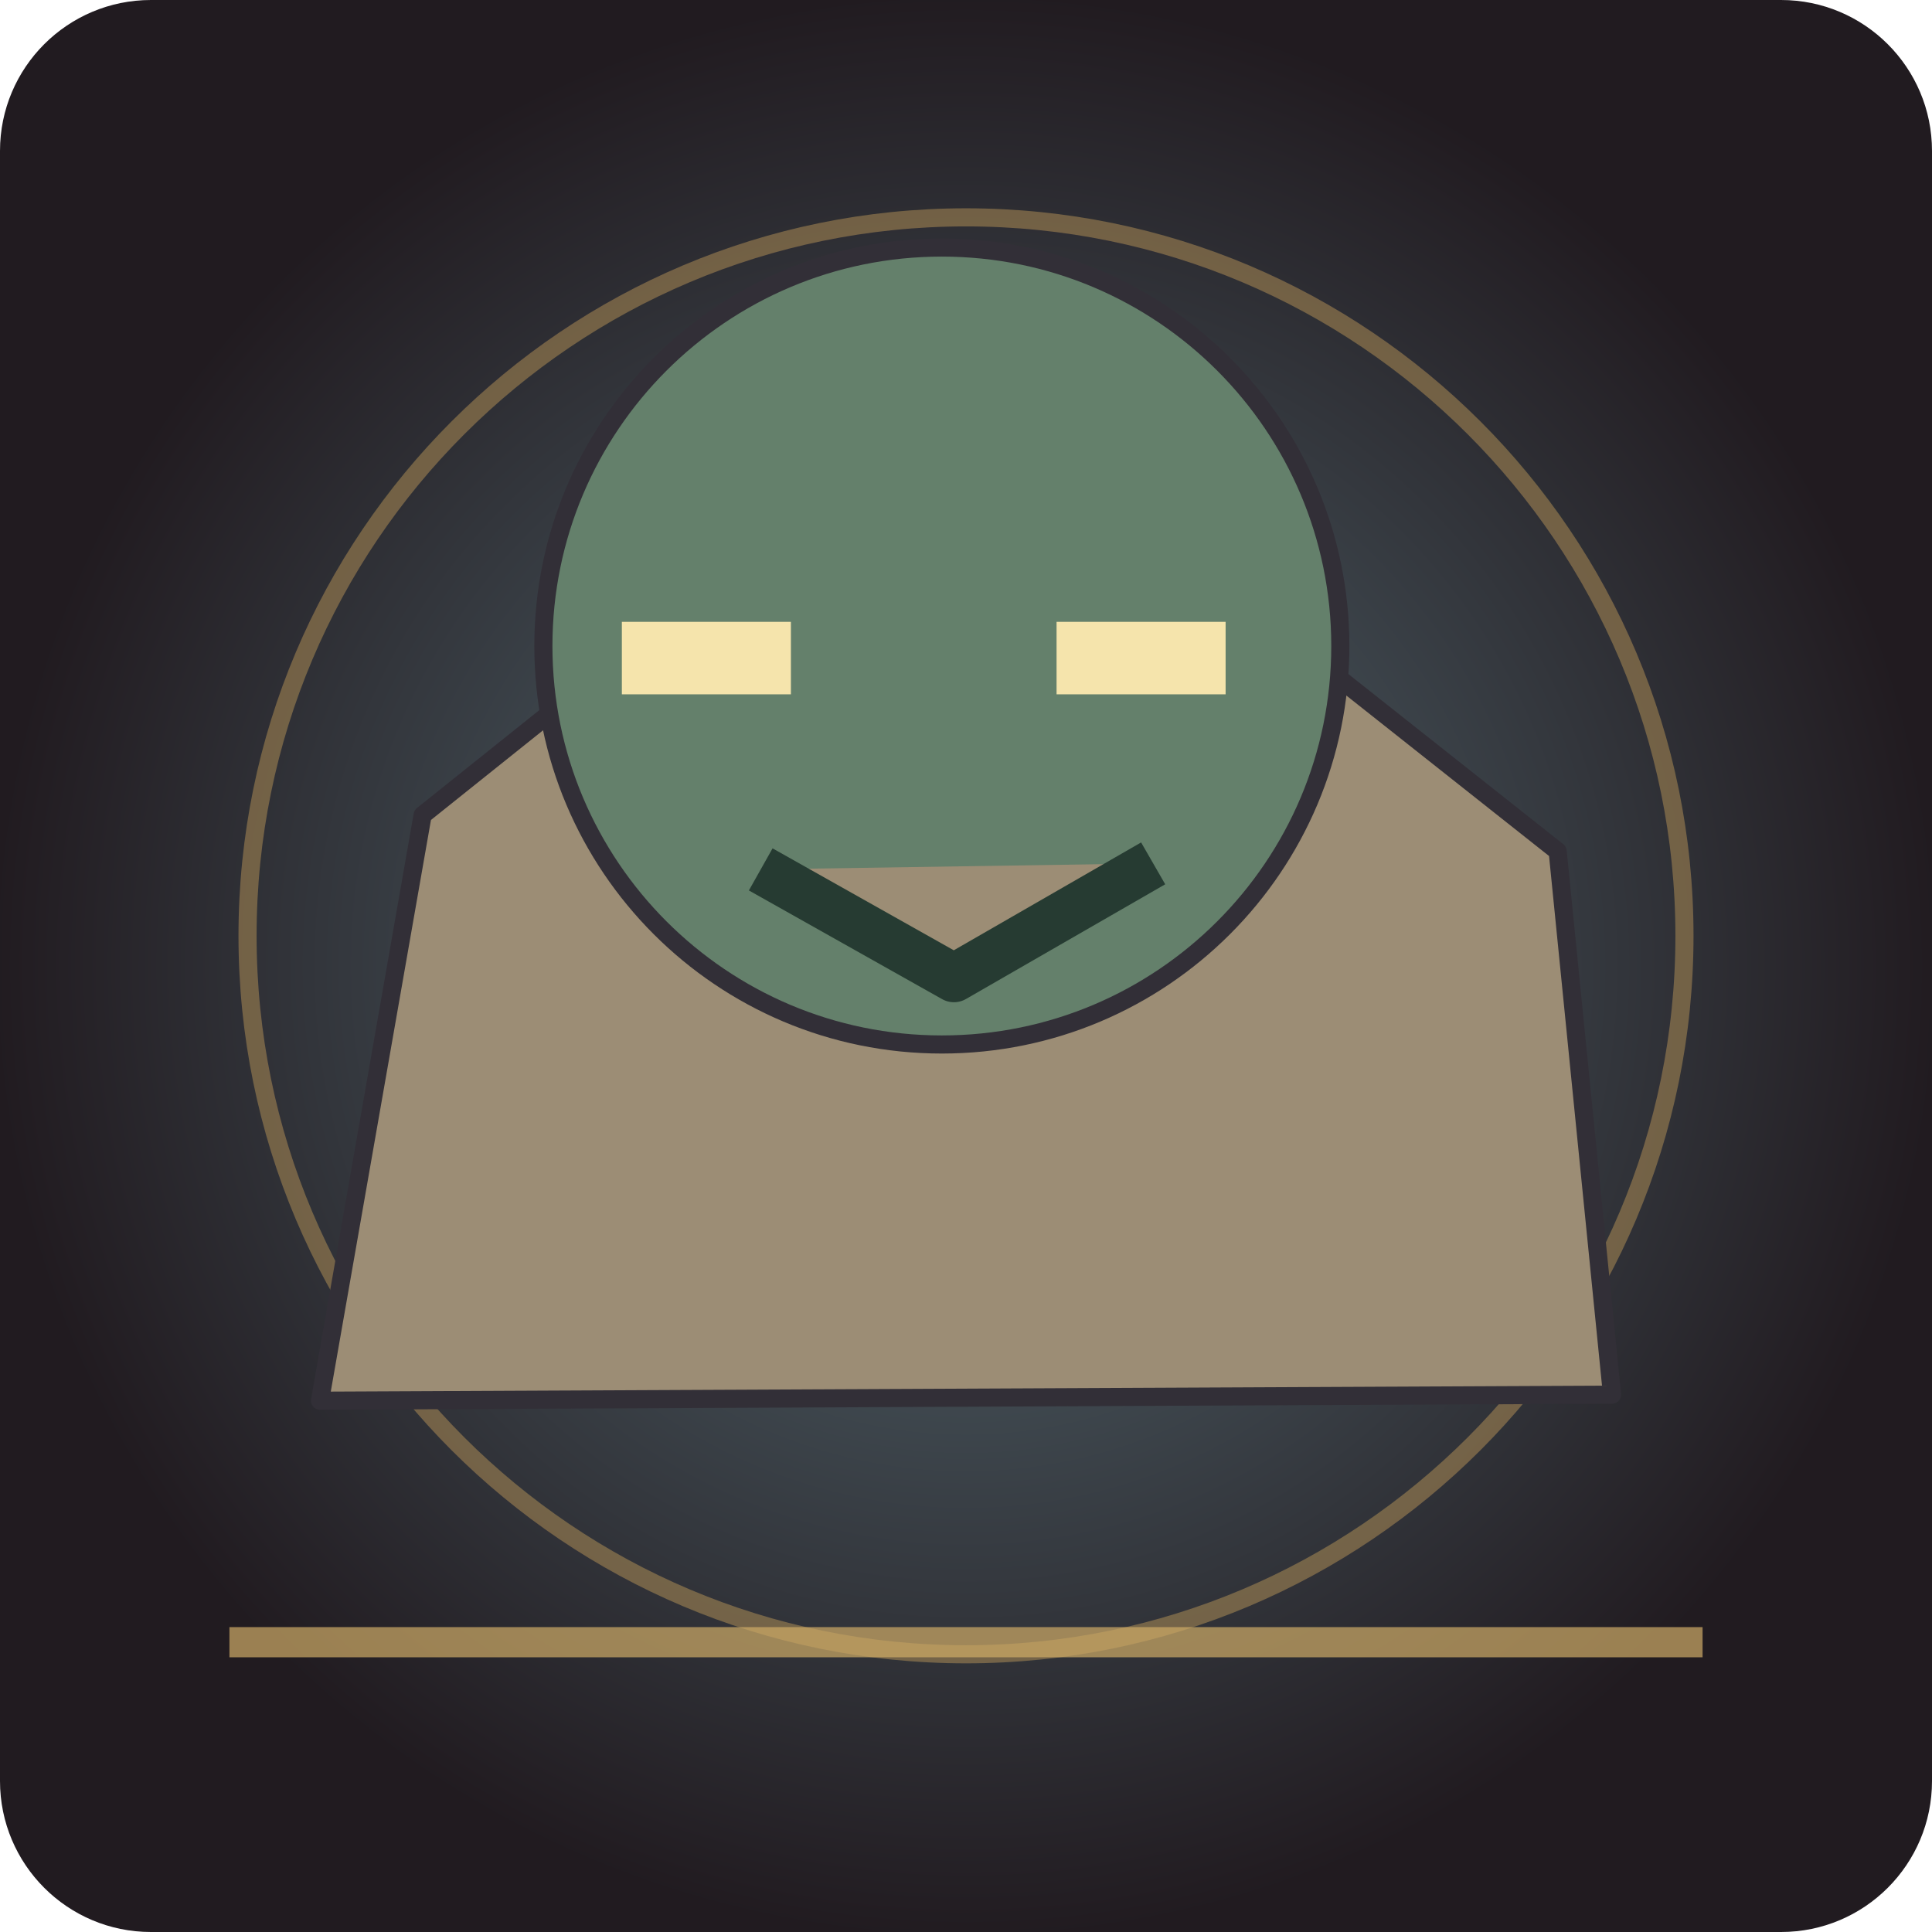
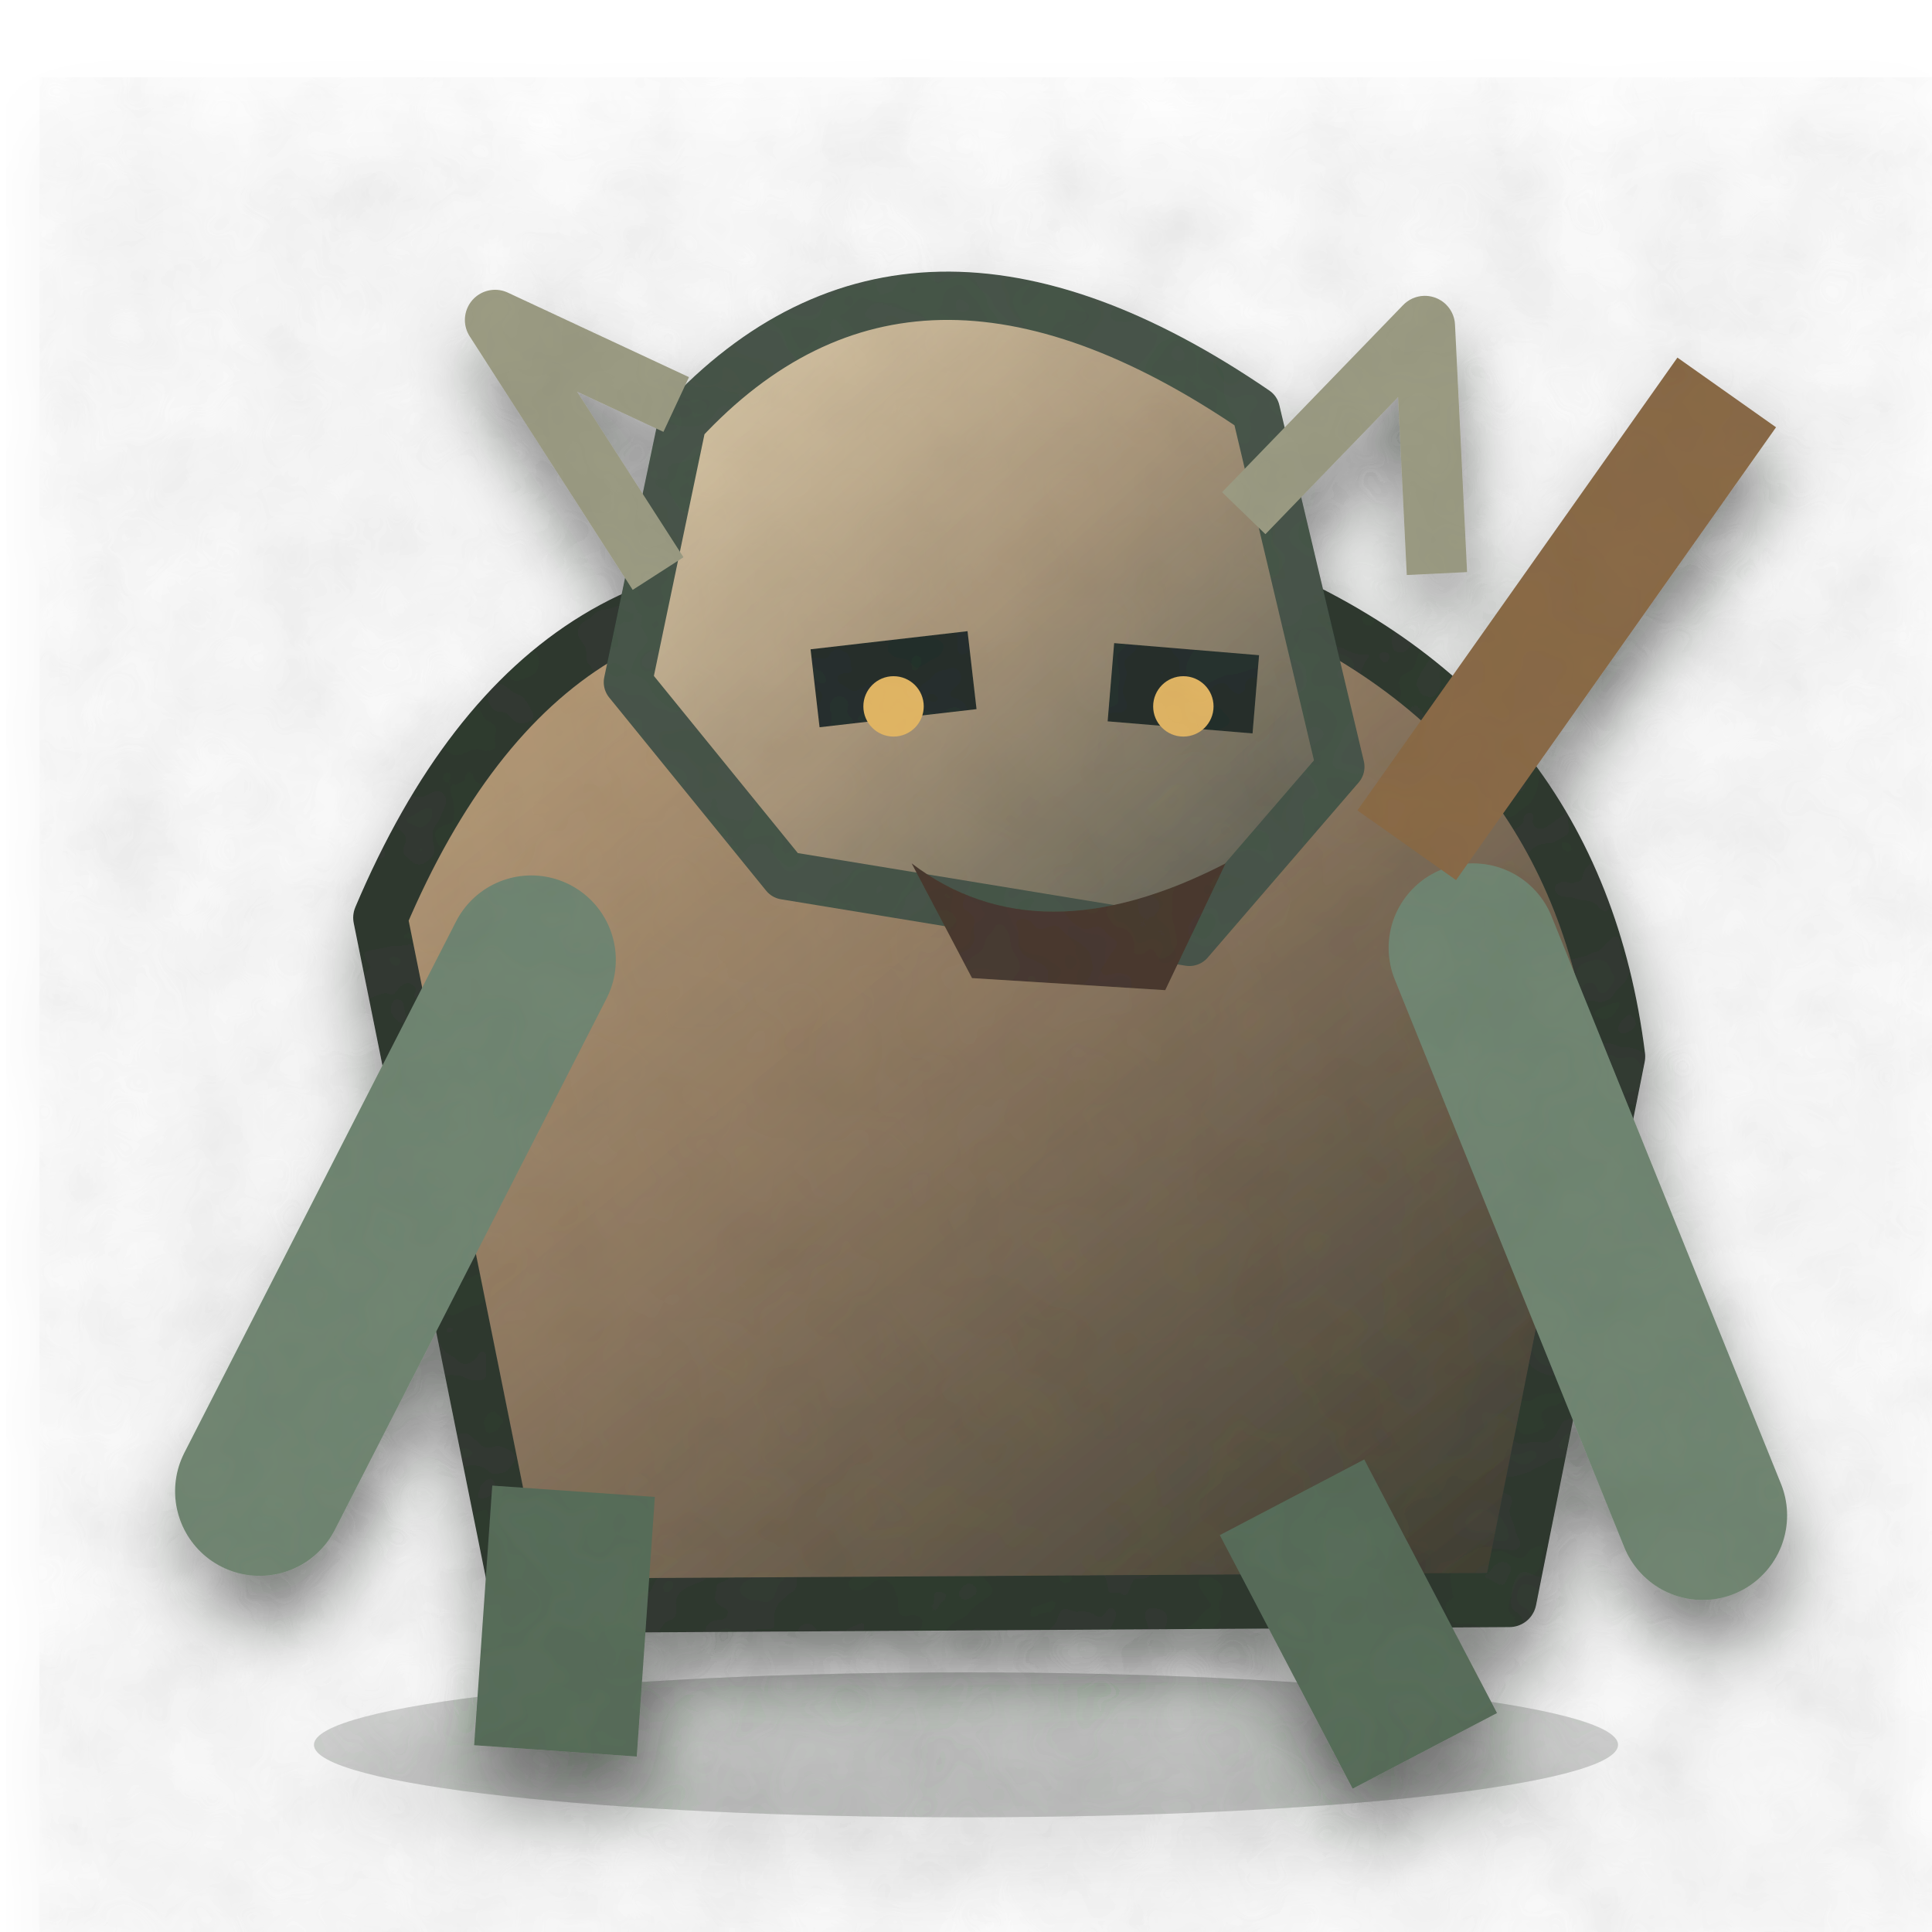
<svg xmlns="http://www.w3.org/2000/svg" viewBox="0 0 320 320" role="img" aria-label="troll">
  <defs>
-     <radialGradient id="bg">
-       <stop stop-color="#566b73" />
-       <stop offset="1" stop-color="#211b20" />
-     </radialGradient>
+     <linearGradient id="hide" x1="0" y1="0" x2="1" y2="1">
+       <stop stop-color="#c1a47e" />
+       <stop offset=".45" stop-color="#8d7860" />
+       <stop offset="1" stop-color="#36382f" />
+     </linearGradient>
+     <linearGradient id="cloth" x1="0" y1="0" x2=".7" y2="1">
+       <stop stop-color="#869083" />
+       <stop offset=".48" stop-color="#4f6158" />
+       <stop offset="1" stop-color="#252c2b" />
+     </linearGradient>
+     <linearGradient id="wood" x1="0" y1="0" x2="1" y2="1">
+       <stop stop-color="#c5a473" />
+       <stop offset=".5" stop-color="#7c5b3e" />
+       <stop offset="1" stop-color="#352b26" />
+     </linearGradient>
+     <linearGradient id="iron" x1="0" y1="0" x2="1" y2="1">
+       <stop stop-color="#d0d0ba" />
+       <stop offset=".45" stop-color="#7b8880" />
+       <stop offset="1" stop-color="#333c3a" />
+     </linearGradient>
+     <linearGradient id="bone" x1="0" y1="0" x2="1" y2="1">
+       <stop stop-color="#e3d2b0" />
+       <stop offset=".5" stop-color="#a79479" />
+       <stop offset="1" stop-color="#53574e" />
+     </linearGradient>
+     <filter id="brush" x="-15%" y="-15%" width="130%" height="130%">
+       <feTurbulence type="fractalNoise" baseFrequency=".07" numOctaves="3" seed="13" result="n" />
+       <feColorMatrix in="n" type="saturate" values="0" result="s" />
+       <feComponentTransfer in="s" result="a">
+         <feFuncA type="linear" slope=".14" />
+       </feComponentTransfer>
+       <feBlend in="SourceGraphic" in2="a" mode="multiply" />
+     </filter>
+     <filter id="shade" x="-30%" y="-30%" width="160%" height="160%">
+       <feDropShadow dx="1" dy="8" stdDeviation="6" flood-color="#151b17" flood-opacity=".65" />
+     </filter>
  </defs>
-   <rect width="320" height="320" rx="25" fill="url(#bg)" />
-   <circle cx="160" cy="155" r="119" fill="none" stroke="#d9ac61" stroke-opacity=".4" stroke-width="3" />
-   <g fill="#9c8d75" stroke="#322f37" stroke-width="3" stroke-linejoin="round">
-     <path d="M53 232L70 135L110 103L210 103L258 141L267 231Z" />
-     <circle cx="156" cy="107" r="66" fill="#64806b" />
-     <path d="M103 109H131M175 109H203" stroke="#f5e4ac" stroke-width="12" />
-     <path d="M126 144L158 162L191 143" stroke="#263b32" stroke-width="8" />
+   <g filter="url(#shade)">
+     <ellipse cx="160" cy="289" rx="108" ry="12" fill="#111712" opacity=".18" />
+     <g filter="url(#brush)" stroke-linejoin="round">
+       <path d="M63 152Q91 86 150 99L207 97Q261 119 268 175L250 265L86 266Z" fill="url(#hide)" stroke="#303a33" stroke-width="9" />
+       <path d="M113 70Q151 29 208 68L222 127L197 156L130 145L104 113Z" fill="url(#bone)" stroke="#465549" stroke-width="8" />
+       <path d="M109 95L82 53L112 67M206 85L236 54L238 95" stroke="#9b9b83" stroke-width="10" fill="none" />
+       <path d="M135 114L161 111M184 113L208 115" stroke="#28322d" stroke-width="13" />
+       <circle cx="148" cy="117" r="5" fill="#e2b665" />
+       <circle cx="196" cy="117" r="5" fill="#e2b665" />
+       <path d="M151 143Q172 159 203 143L193 164L161 162Z" fill="#4a3b31" />
+       <path d="M88 159L43 247M244 157L282 251" fill="none" stroke="#718672" stroke-width="28" stroke-linecap="round" />
+       <path d="M95 247L92 290M214 248L236 290" stroke="#596d5a" stroke-width="27" />
+       <path d="M233 140L286 65" stroke="#8a6a47" stroke-width="20" />
+     </g>
  </g>
-   <path d="M38 272H282" stroke="#cfab67" stroke-opacity=".7" stroke-width="5" />
</svg>
